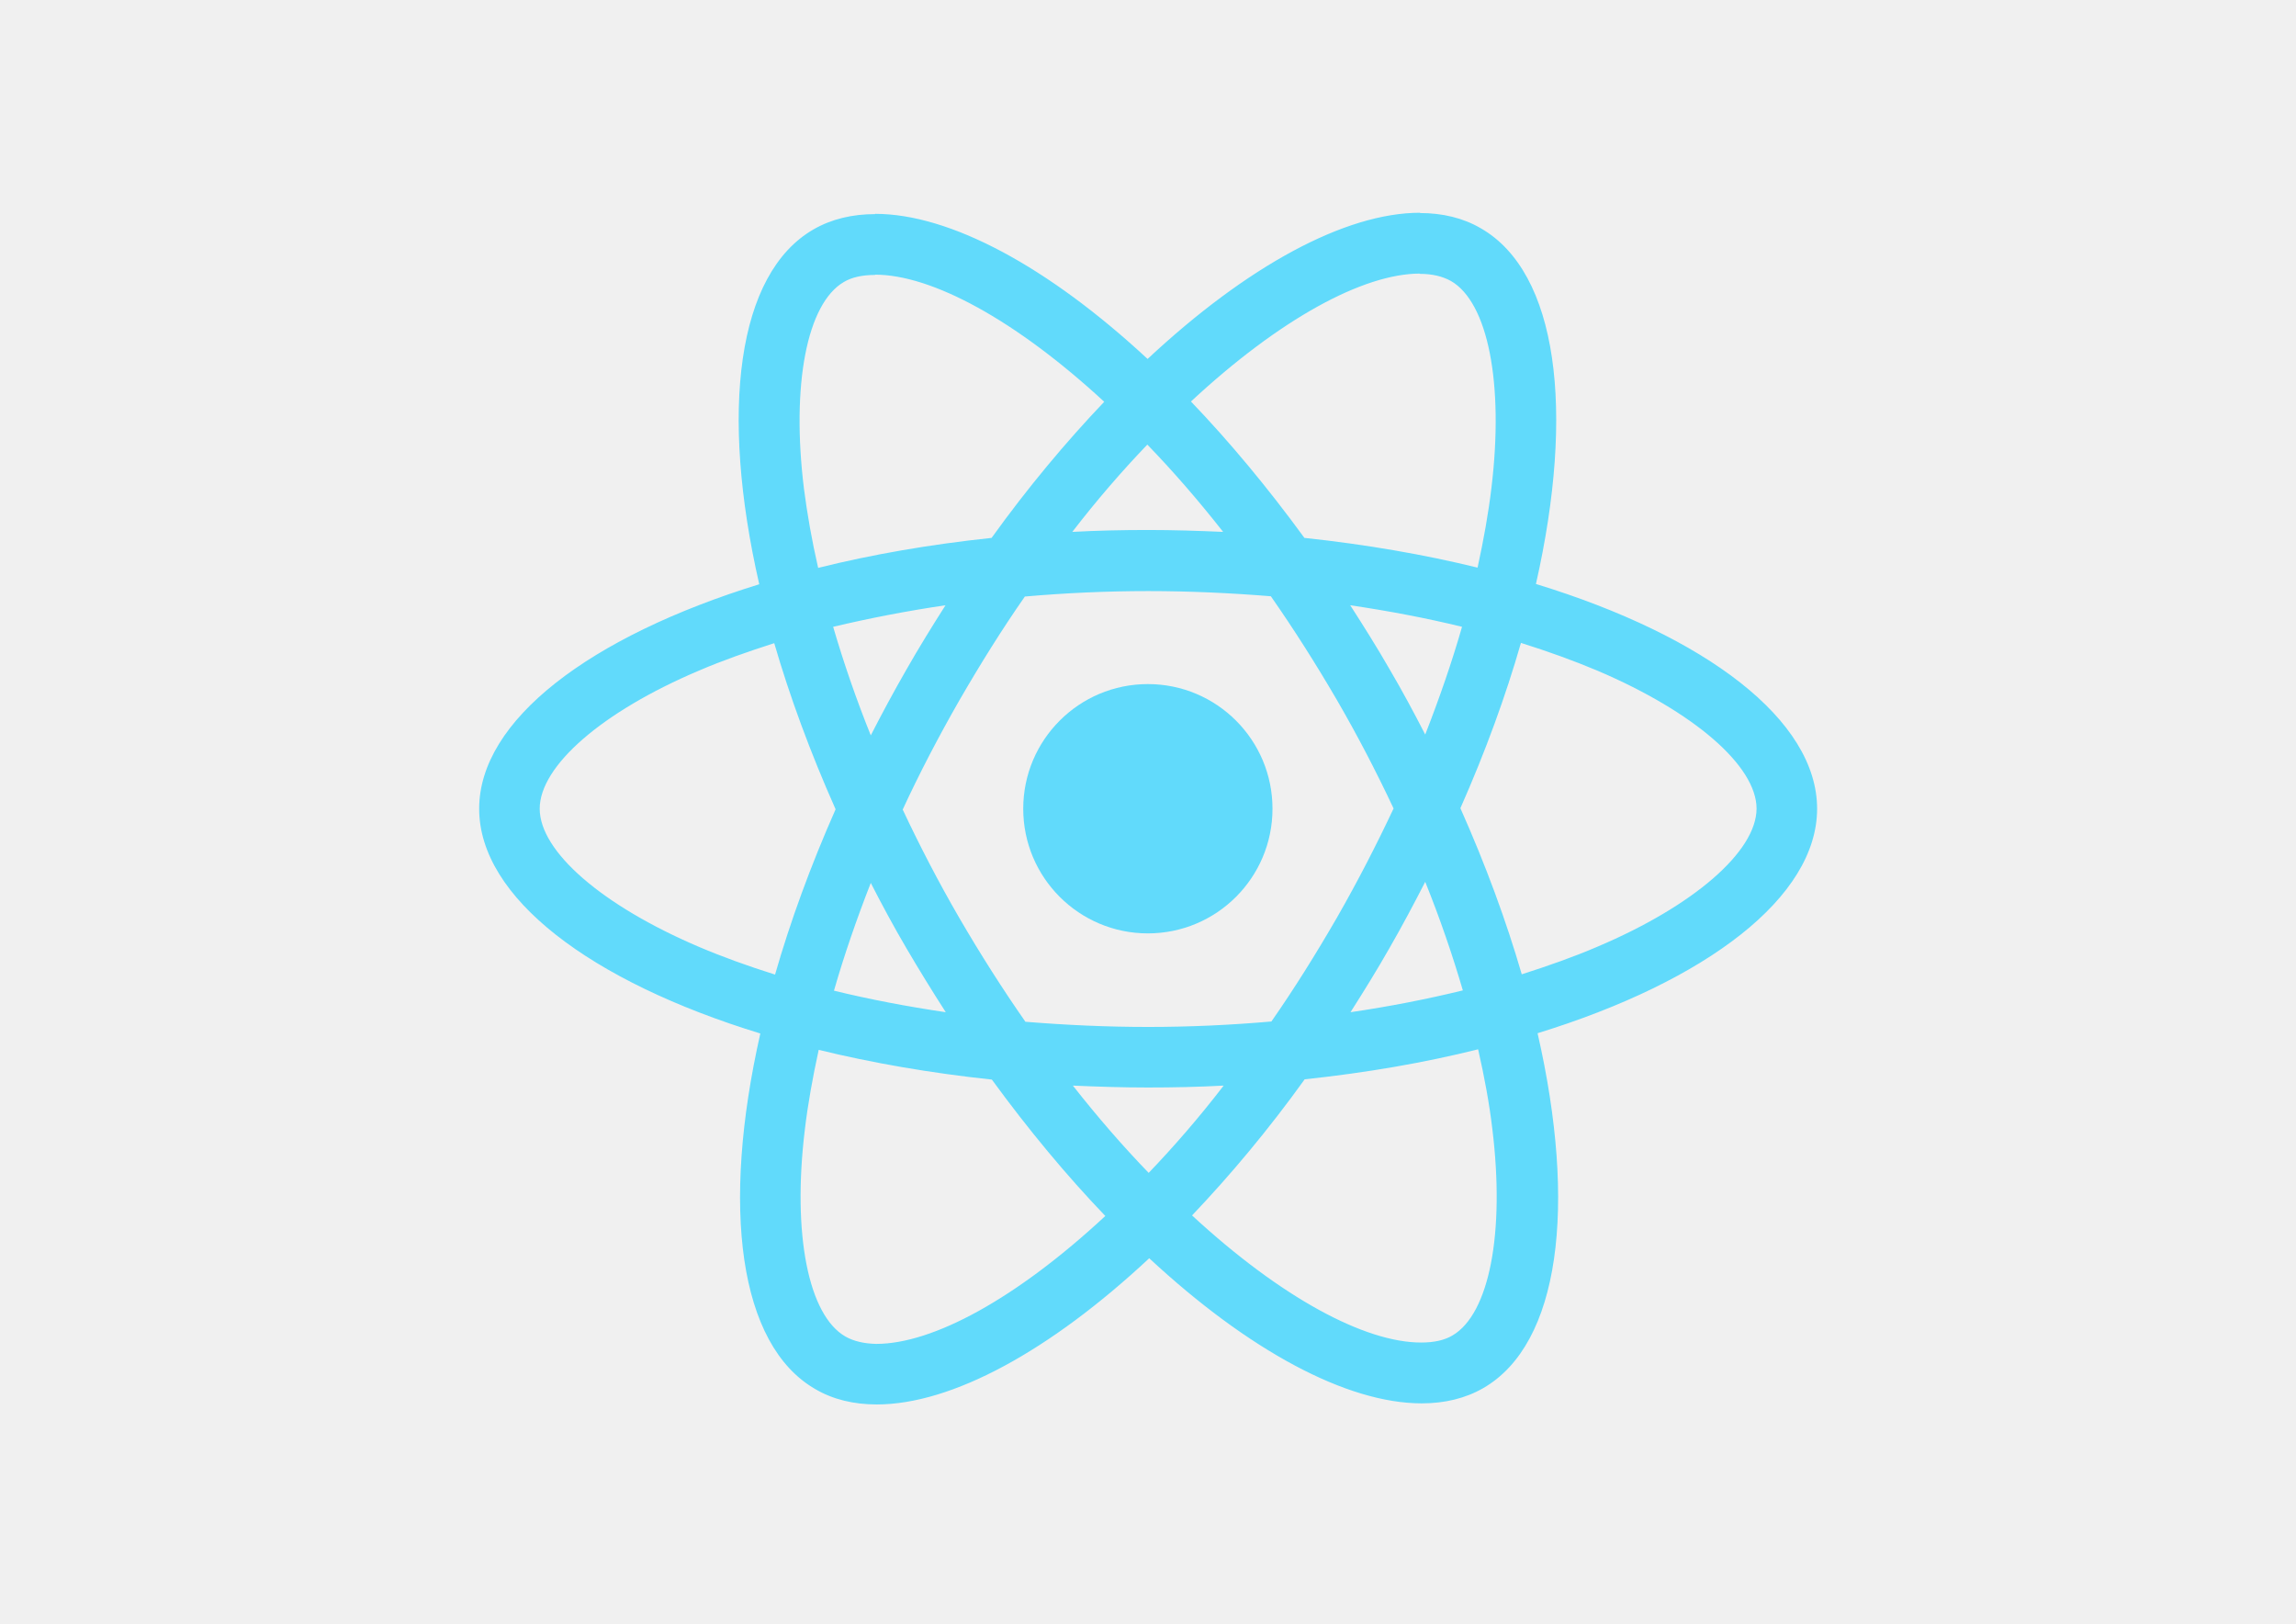
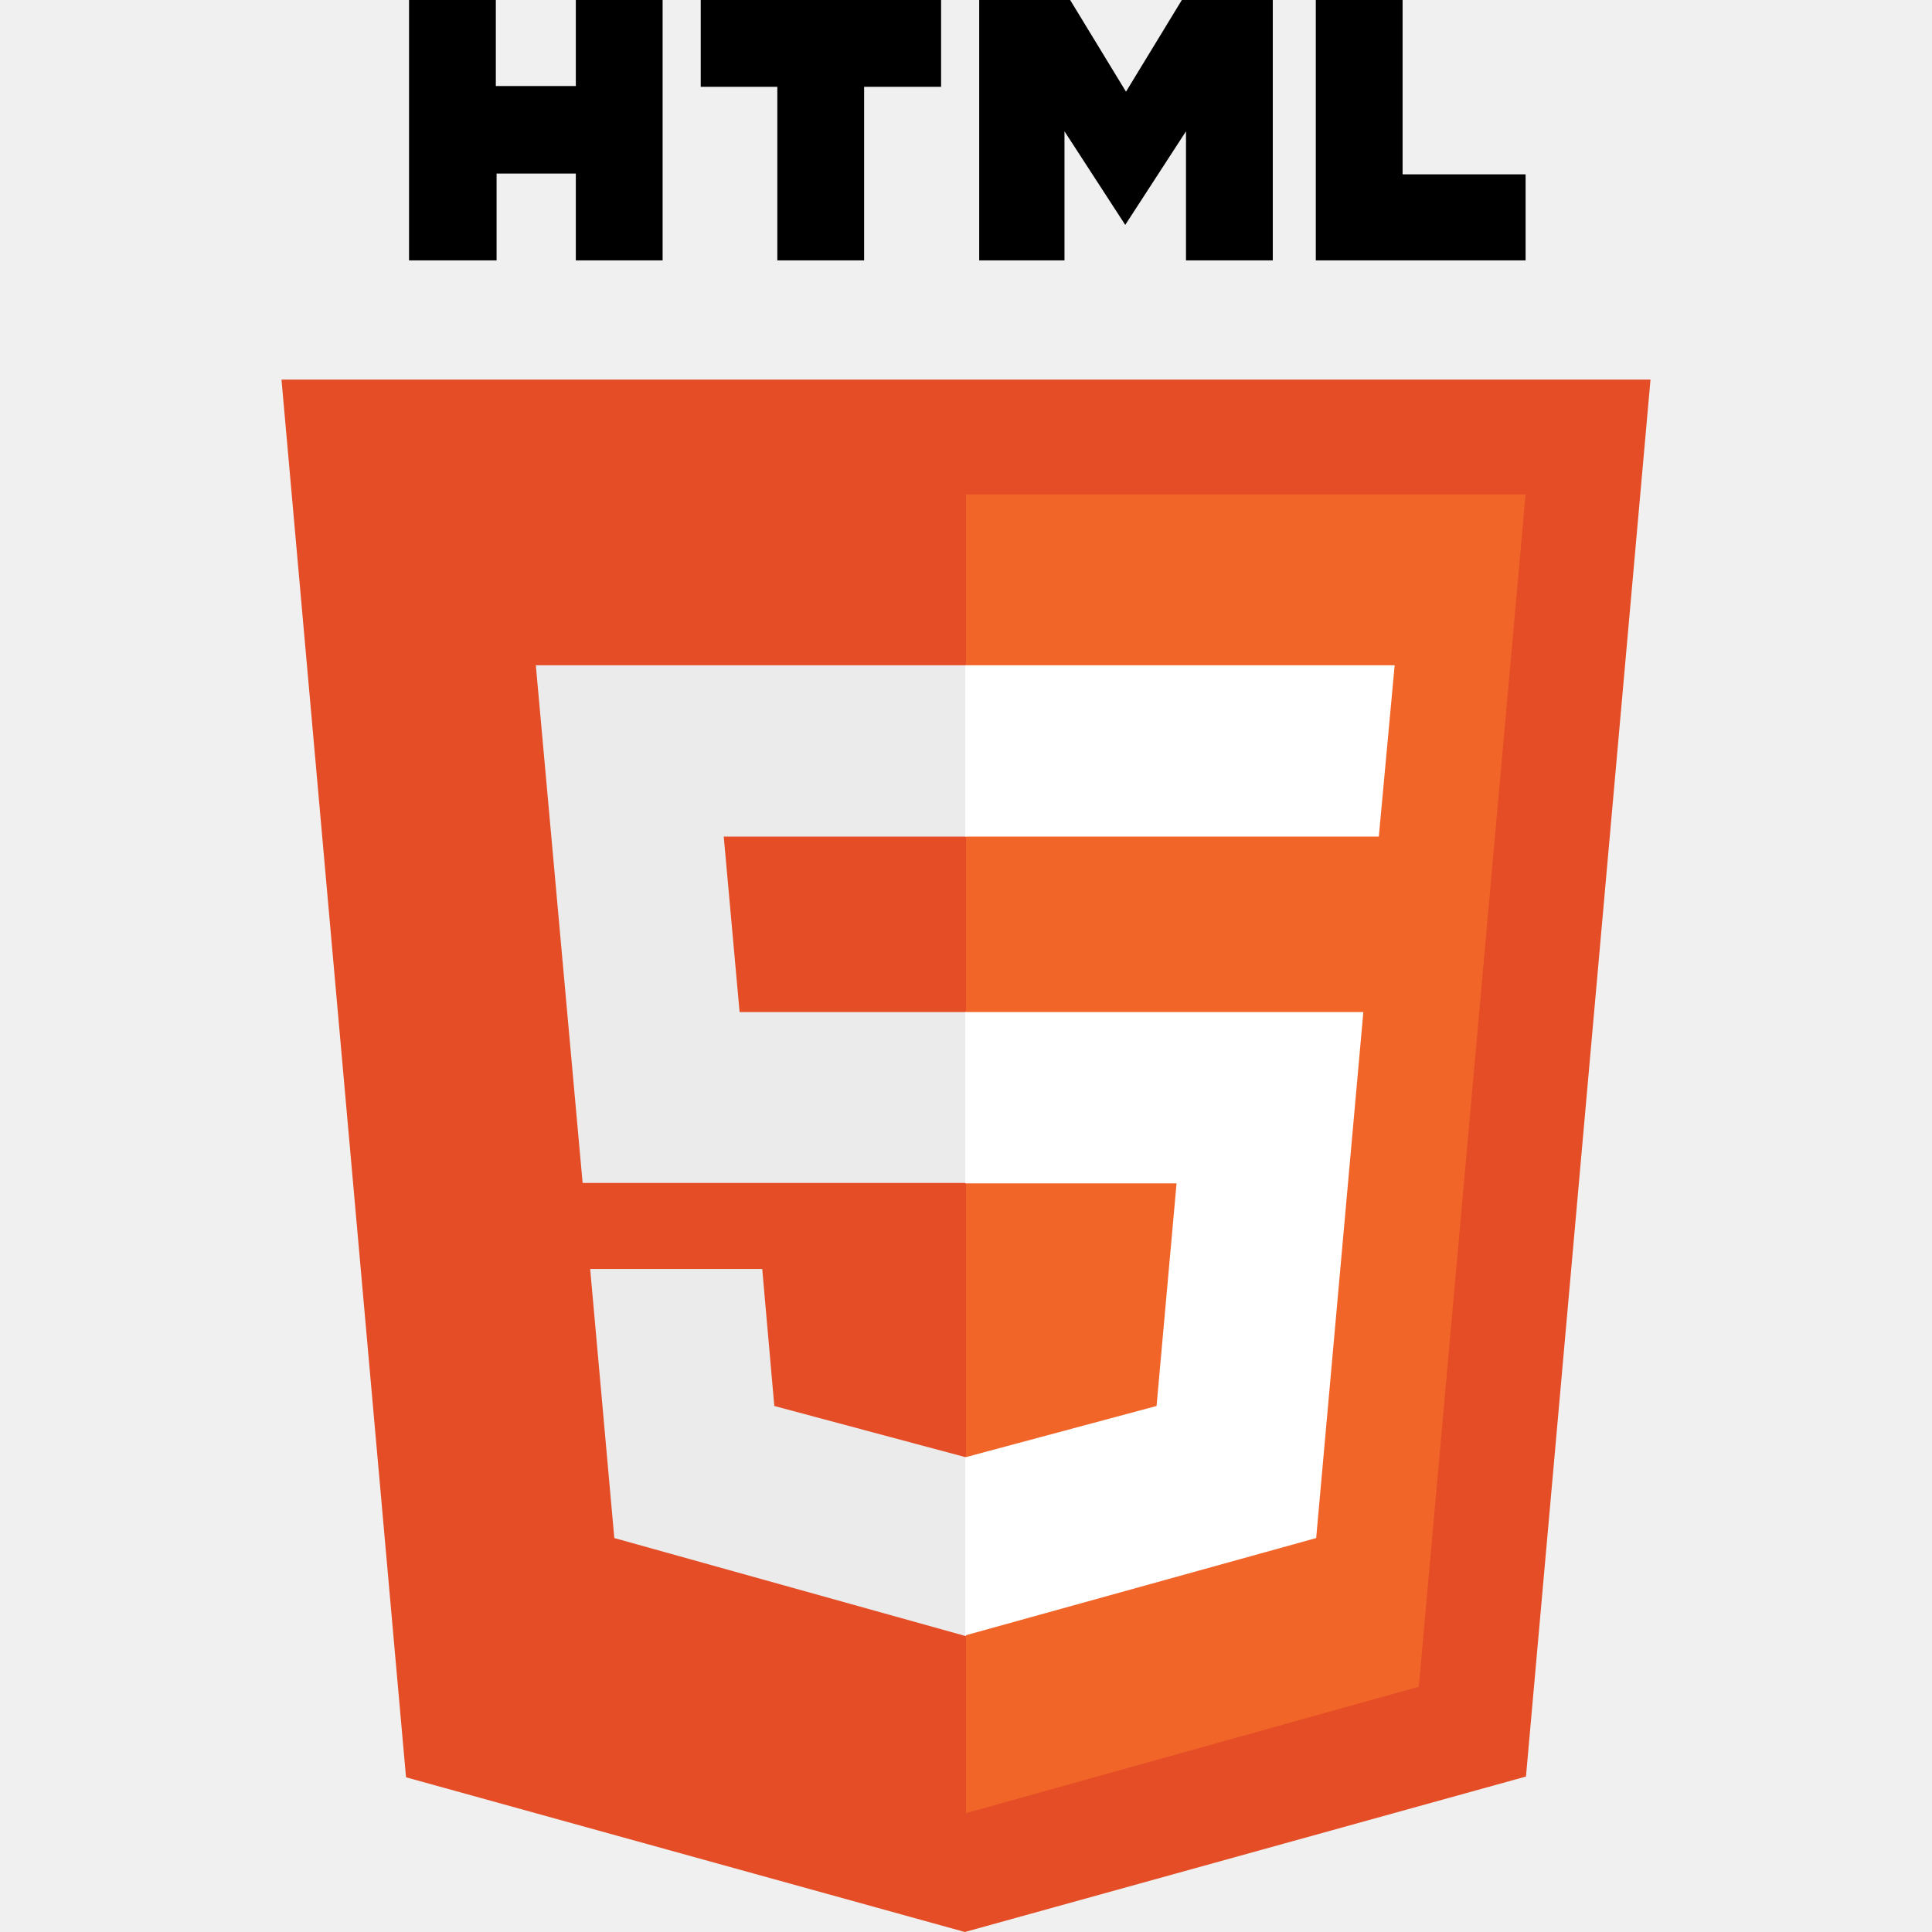
- <svg xmlns="http://www.w3.org/2000/svg" viewBox="0 0 841.9 595.3">
-   <g fill="#61DAFB">
-     <path d="M666.3 296.5c0-32.5-40.7-63.3-103.1-82.4 14.4-63.6 8-114.2-20.2-130.4-6.5-3.8-14.1-5.6-22.4-5.6v22.3c4.6 0 8.3.9 11.4 2.6 13.6 7.8 19.5 37.5 14.9 75.7-1.1 9.4-2.9 19.3-5.1 29.4-19.6-4.8-41-8.5-63.5-10.9-13.5-18.5-27.5-35.3-41.6-50 32.6-30.3 63.2-46.9 84-46.9V78c-27.5 0-63.5 19.6-99.9 53.6-36.4-33.8-72.4-53.2-99.9-53.2v22.3c20.7 0 51.4 16.5 84 46.6-14 14.7-28 31.4-41.3 49.9-22.6 2.4-44 6.1-63.6 11-2.3-10-4-19.7-5.2-29-4.7-38.2 1.1-67.9 14.6-75.8 3-1.8 6.9-2.6 11.5-2.6V78.5c-8.4 0-16 1.8-22.6 5.6-28.1 16.2-34.4 66.7-19.9 130.1-62.2 19.2-102.7 49.9-102.7 82.3 0 32.5 40.7 63.3 103.1 82.4-14.4 63.6-8 114.2 20.2 130.4 6.5 3.8 14.1 5.6 22.5 5.6 27.5 0 63.5-19.6 99.9-53.6 36.4 33.8 72.4 53.2 99.9 53.2 8.4 0 16-1.8 22.6-5.6 28.1-16.2 34.4-66.7 19.9-130.1 62-19.1 102.5-49.9 102.5-82.3zm-130.2-66.7c-3.7 12.9-8.3 26.2-13.5 39.5-4.1-8-8.4-16-13.1-24-4.6-8-9.5-15.8-14.4-23.4 14.2 2.1 27.9 4.7 41 7.9zm-45.8 106.5c-7.8 13.5-15.8 26.3-24.1 38.2-14.9 1.3-30 2-45.2 2-15.1 0-30.2-.7-45-1.9-8.3-11.9-16.4-24.6-24.2-38-7.6-13.1-14.5-26.4-20.8-39.8 6.2-13.4 13.2-26.8 20.7-39.9 7.8-13.5 15.8-26.3 24.1-38.2 14.9-1.3 30-2 45.2-2 15.1 0 30.2.7 45 1.9 8.3 11.9 16.4 24.6 24.2 38 7.6 13.1 14.5 26.4 20.8 39.8-6.3 13.4-13.2 26.8-20.7 39.9zm32.3-13c5.4 13.4 10 26.8 13.8 39.8-13.1 3.2-26.9 5.9-41.2 8 4.9-7.7 9.8-15.6 14.4-23.7 4.6-8 8.9-16.1 13-24.1zM421.2 430c-9.3-9.6-18.6-20.3-27.8-32 9 .4 18.2.7 27.5.7 9.4 0 18.7-.2 27.8-.7-9 11.7-18.3 22.4-27.5 32zm-74.4-58.9c-14.2-2.1-27.9-4.7-41-7.9 3.7-12.9 8.3-26.2 13.5-39.5 4.1 8 8.4 16 13.1 24 4.7 8 9.5 15.8 14.4 23.4zM420.7 163c9.3 9.6 18.6 20.3 27.8 32-9-.4-18.2-.7-27.5-.7-9.4 0-18.7.2-27.8.7 9-11.7 18.3-22.4 27.5-32zm-74 58.9c-4.9 7.7-9.8 15.6-14.4 23.7-4.6 8-8.9 16-13 24-5.4-13.4-10-26.8-13.8-39.8 13.1-3.1 26.9-5.8 41.2-7.9zm-90.5 125.2c-35.4-15.1-58.3-34.9-58.3-50.6 0-15.7 22.9-35.6 58.3-50.6 8.6-3.7 18-7 27.7-10.1 5.7 19.6 13.2 40 22.5 60.9-9.2 20.8-16.6 41.1-22.2 60.6-9.9-3.1-19.3-6.5-28-10.2zM310 490c-13.6-7.8-19.5-37.5-14.9-75.7 1.1-9.4 2.9-19.3 5.1-29.4 19.6 4.8 41 8.5 63.5 10.9 13.5 18.5 27.5 35.3 41.6 50-32.6 30.3-63.2 46.9-84 46.9-4.5-.1-8.3-1-11.3-2.7zm237.2-76.2c4.7 38.2-1.1 67.9-14.6 75.8-3 1.8-6.9 2.6-11.5 2.6-20.7 0-51.4-16.5-84-46.6 14-14.7 28-31.4 41.3-49.9 22.6-2.4 44-6.1 63.6-11 2.3 10.1 4.1 19.8 5.2 29.1zm38.5-66.7c-8.6 3.7-18 7-27.7 10.1-5.7-19.6-13.2-40-22.5-60.9 9.2-20.8 16.6-41.1 22.2-60.6 9.9 3.1 19.3 6.5 28.1 10.2 35.4 15.1 58.3 34.9 58.3 50.6-.1 15.7-23 35.6-58.4 50.6zM320.8 78.4z" />
-     <circle cx="420.9" cy="296.5" r="45.7" />
-     <path d="M520.5 78.1z" />
-   </g>
+ <svg xmlns="http://www.w3.org/2000/svg" viewBox="0 0 512 512">
+   <path d="M108.4 0h23v22.8h21.2V0h23v69h-23V46h-21v23h-23.2M206 23h-20.3V0h63.7v23H229v46h-23M259.5 0h24.1l14.8 24.3L313.2 0h24.1v69h-23V34.8l-16.1 24.8l-16.1-24.8v34.2h-22.6M348.7 0h23v46.2h32.6V69h-55.6" />
+   <path fill="#e44d26" d="M107.6 471l-33-370.4h362.8l-33 370.2L255.7 512" />
+   <path fill="#f16529" d="M256 480.5V131H404.3L376 447" />
+   <path fill="#ebebeb" d="M142 176.3h114v45.4h-64.2l4.2 46.5h60v45.3H154.4M156.4 336.3H202l3.2 36.3 50.8 13.6v47.4l-93.2-26" />
+   <path fill="#fff" d="M369.6 176.3H255.8v45.4h109.6M361.3 268.2H255.8v45.4h56l-5.3 59-50.7 13.6v47.2l93-25.8" />
</svg>
